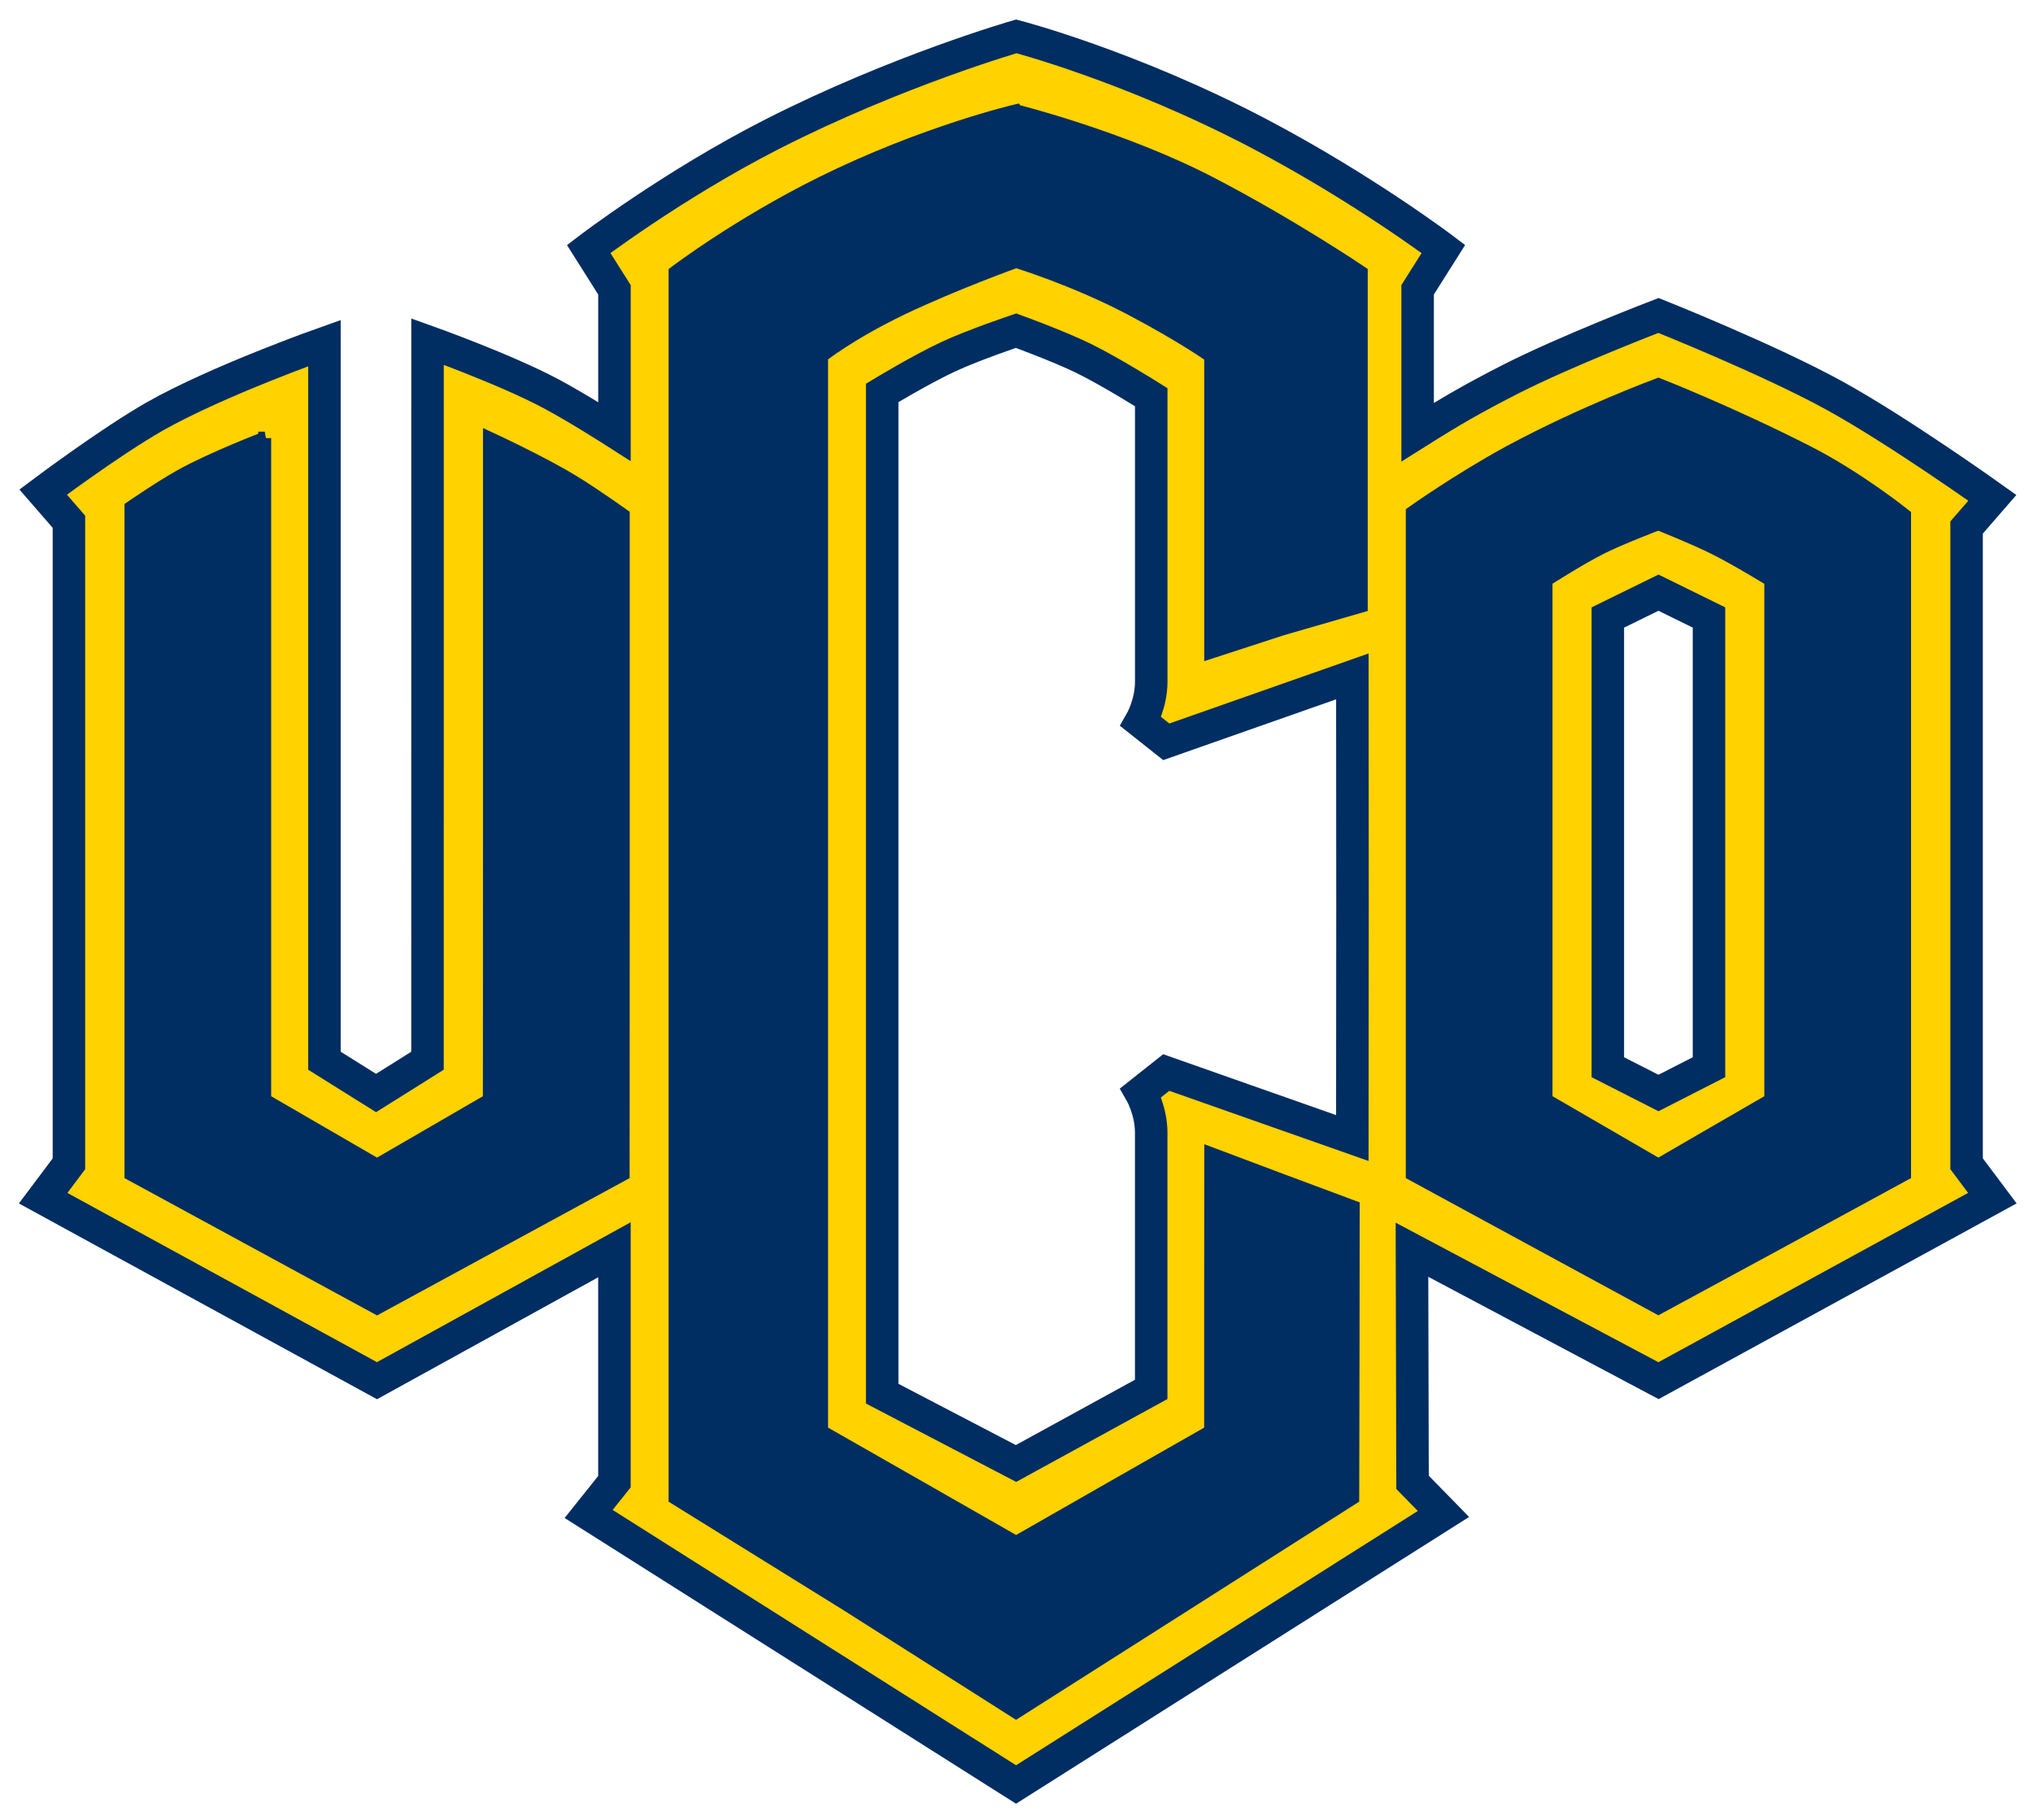
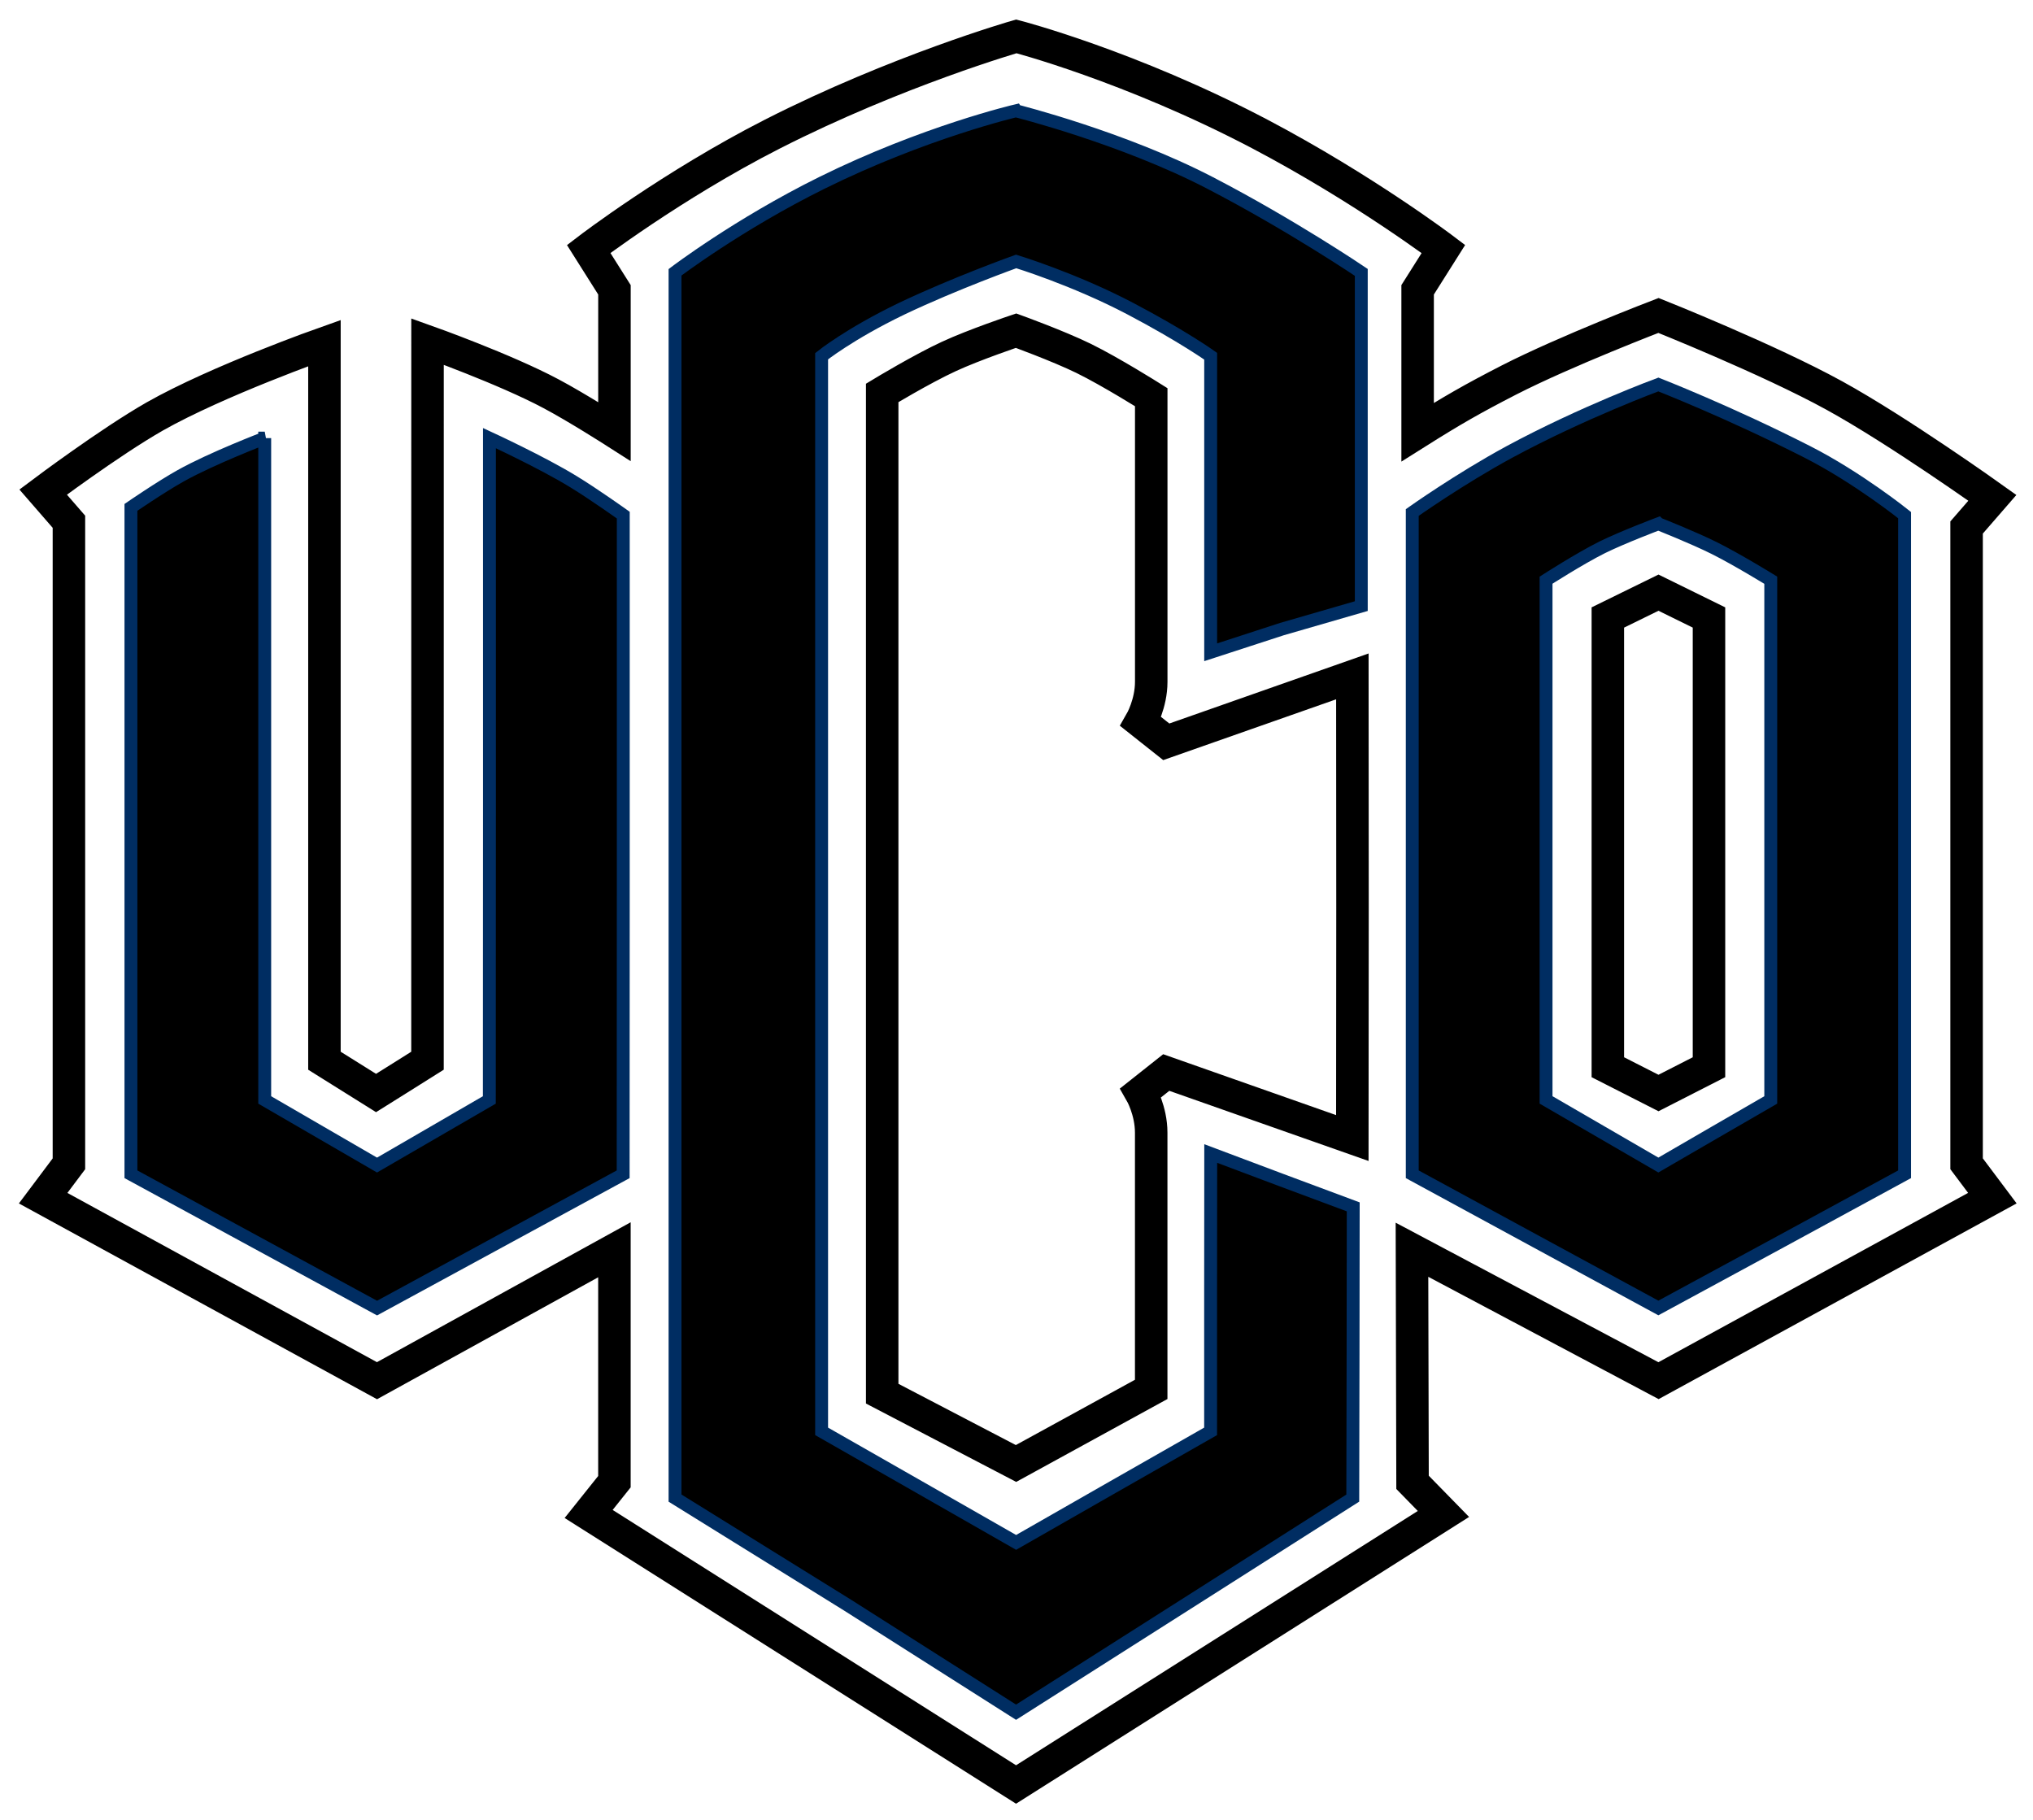
<svg xmlns="http://www.w3.org/2000/svg" height="51.517pt" width="57.565pt" version="1.1" viewBox="0 0 57.565 51.517">
  <g transform="translate(.53552 .55373)">
-     <path d="m47.855 16.93-1.43-0.703-1.434 0.703v12.734l1.434 0.73 1.43-0.73zm-10.094 8.203-0.004-6.535-5.269 1.852-0.719-0.57s0.293-0.508 0.293-1.129v-8.059s-1.141-0.719-1.914-1.098c-0.727-0.355-1.914-0.785-1.914-0.785s-1.176 0.395-1.895 0.727c-0.766 0.352-1.895 1.035-1.895 1.035v28.336l3.789 1.977 3.828-2.098v-7.269c0-0.625-0.293-1.133-0.293-1.133l0.719-0.57 5.269 1.855zm-26.191-16.016s2.191 0.781 3.496 1.477c0.723 0.383 1.797 1.07 1.797 1.07v-4.012l-0.73-1.156s2.367-1.809 5.203-3.254c3.523-1.793 6.906-2.766 6.906-2.766s3.234 0.84 6.898 2.766c2.945 1.551 5.195 3.254 5.195 3.254l-0.73 1.156v4.031c0.98-0.617 1.551-0.945 2.586-1.477 1.602-0.82 4.234-1.828 4.234-1.828s3.106 1.238 4.977 2.266c1.82 1 4.477 2.898 4.477 2.898l-0.73 0.84v18.016l0.73 0.973-9.453 5.168-6.981-3.707 0.016 6.586 0.875 0.895-12.102 7.66-12.102-7.66 0.73-0.914v-6.566l-6.723 3.707-9.453-5.168 0.73-0.973v-18.18l-0.73-0.84s1.867-1.402 3.16-2.141c1.777-1.008 4.805-2.078 4.805-2.078v20.32l1.461 0.914 0.73-0.457 0.727-0.457z" stroke="#002d62" stroke-miterlimit="3.864" stroke-width="0.92" fill="#ffd200" />
-     <g fill="#002d62">
-       <path d="m35.293 3.228s-3.232 0.751-6.875 2.553c-2.969 1.47-5.195 3.164-5.195 3.164v43.385l6.107 3.789 5.963 3.789 5.961-3.789 5.957-3.789 0.01-5.152 0.006-5.156-2.525-0.941-2.519-0.947-0.004 4.916v4.918l-3.443 1.963-3.441 1.967-3.443-1.967-3.441-1.963v-38.053s0.977-0.786 2.832-1.68c1.885-0.898 4.053-1.674 4.053-1.674s2.05 0.624 4.047 1.674c1.855 0.977 2.838 1.68 2.838 1.68v10.479l2.519-0.82 2.812-0.814v-11.812s-2.452-1.66-5.348-3.164c-3.091-1.606-6.869-2.553-6.869-2.553zm22.734 9.688s-2.676 0.986-5.264 2.383c-1.768 0.957-3.447 2.148-3.447 2.148v23.422l4.359 2.369 4.352 2.363 4.359-2.363 4.356-2.369v-23.33s-1.645-1.322-3.447-2.24c-2.744-1.397-5.268-2.383-5.268-2.383zm-49.326 1.898s-1.87 0.714-2.978 1.334c-0.708 0.396-1.758 1.117-1.758 1.117v23.604l8.711 4.736 8.711-4.736 0.004-10.146v-13.184s-1.054-0.752-1.762-1.182c-1.113-0.684-2.975-1.543-2.975-1.543v13.379l-0.004 10.045-3.975 2.305-3.975-2.305v-23.424zm49.326 3.033s1.234 0.487 1.986 0.863c0.801 0.4 1.992 1.133 1.992 1.133v18.395l-1.992 1.152-1.986 1.152-3.975-2.305v-18.395s1.185-0.762 1.986-1.162c0.757-0.371 1.988-0.834 1.988-0.834z" transform="matrix(0.8 0 0 .8 0 -.0000015259)" stroke="#002d62" stroke-miterlimit="3.864" stroke-width=".456" fill="#002d62" />
+     <path d="m47.855 16.93-1.43-0.703-1.434 0.703v12.734l1.434 0.73 1.43-0.73zm-10.094 8.203-0.004-6.535-5.269 1.852-0.719-0.57s0.293-0.508 0.293-1.129v-8.059s-1.141-0.719-1.914-1.098c-0.727-0.355-1.914-0.785-1.914-0.785s-1.176 0.395-1.895 0.727c-0.766 0.352-1.895 1.035-1.895 1.035v28.336l3.789 1.977 3.828-2.098v-7.269c0-0.625-0.293-1.133-0.293-1.133l0.719-0.57 5.269 1.855zm-26.191-16.016s2.191 0.781 3.496 1.477c0.723 0.383 1.797 1.07 1.797 1.07v-4.012l-0.73-1.156s2.367-1.809 5.203-3.254c3.523-1.793 6.906-2.766 6.906-2.766s3.234 0.84 6.898 2.766c2.945 1.551 5.195 3.254 5.195 3.254l-0.73 1.156v4.031c0.98-0.617 1.551-0.945 2.586-1.477 1.602-0.82 4.234-1.828 4.234-1.828s3.106 1.238 4.977 2.266c1.82 1 4.477 2.898 4.477 2.898l-0.73 0.84v18.016l0.73 0.973-9.453 5.168-6.981-3.707 0.016 6.586 0.875 0.895-12.102 7.66-12.102-7.66 0.73-0.914v-6.566l-6.723 3.707-9.453-5.168 0.73-0.973v-18.18l-0.73-0.84s1.867-1.402 3.16-2.141c1.777-1.008 4.805-2.078 4.805-2.078v20.32l1.461 0.914 0.73-0.457 0.727-0.457z" stroke="currentColor" stroke-miterlimit="3.864" stroke-width="0.92" fill="transparent" />
+     <g fill="currentColor">
+       <path d="m35.293 3.228s-3.232 0.751-6.875 2.553c-2.969 1.47-5.195 3.164-5.195 3.164v43.385l6.107 3.789 5.963 3.789 5.961-3.789 5.957-3.789 0.01-5.152 0.006-5.156-2.525-0.941-2.519-0.947-0.004 4.916v4.918l-3.443 1.963-3.441 1.967-3.443-1.967-3.441-1.963v-38.053s0.977-0.786 2.832-1.68c1.885-0.898 4.053-1.674 4.053-1.674s2.05 0.624 4.047 1.674c1.855 0.977 2.838 1.68 2.838 1.68v10.479l2.519-0.82 2.812-0.814v-11.812s-2.452-1.66-5.348-3.164c-3.091-1.606-6.869-2.553-6.869-2.553zm22.734 9.688s-2.676 0.986-5.264 2.383c-1.768 0.957-3.447 2.148-3.447 2.148v23.422l4.359 2.369 4.352 2.363 4.359-2.363 4.356-2.369v-23.33s-1.645-1.322-3.447-2.24c-2.744-1.397-5.268-2.383-5.268-2.383zm-49.326 1.898s-1.87 0.714-2.978 1.334c-0.708 0.396-1.758 1.117-1.758 1.117v23.604l8.711 4.736 8.711-4.736 0.004-10.146v-13.184s-1.054-0.752-1.762-1.182c-1.113-0.684-2.975-1.543-2.975-1.543v13.379l-0.004 10.045-3.975 2.305-3.975-2.305v-23.424zm49.326 3.033s1.234 0.487 1.986 0.863c0.801 0.4 1.992 1.133 1.992 1.133v18.395l-1.992 1.152-1.986 1.152-3.975-2.305v-18.395s1.185-0.762 1.986-1.162c0.757-0.371 1.988-0.834 1.988-0.834z" transform="matrix(0.8 0 0 .8 0 -.0000015259)" stroke="#002d62" stroke-miterlimit="3.864" stroke-width=".456" fill="currentColor" />
    </g>
  </g>
</svg>
